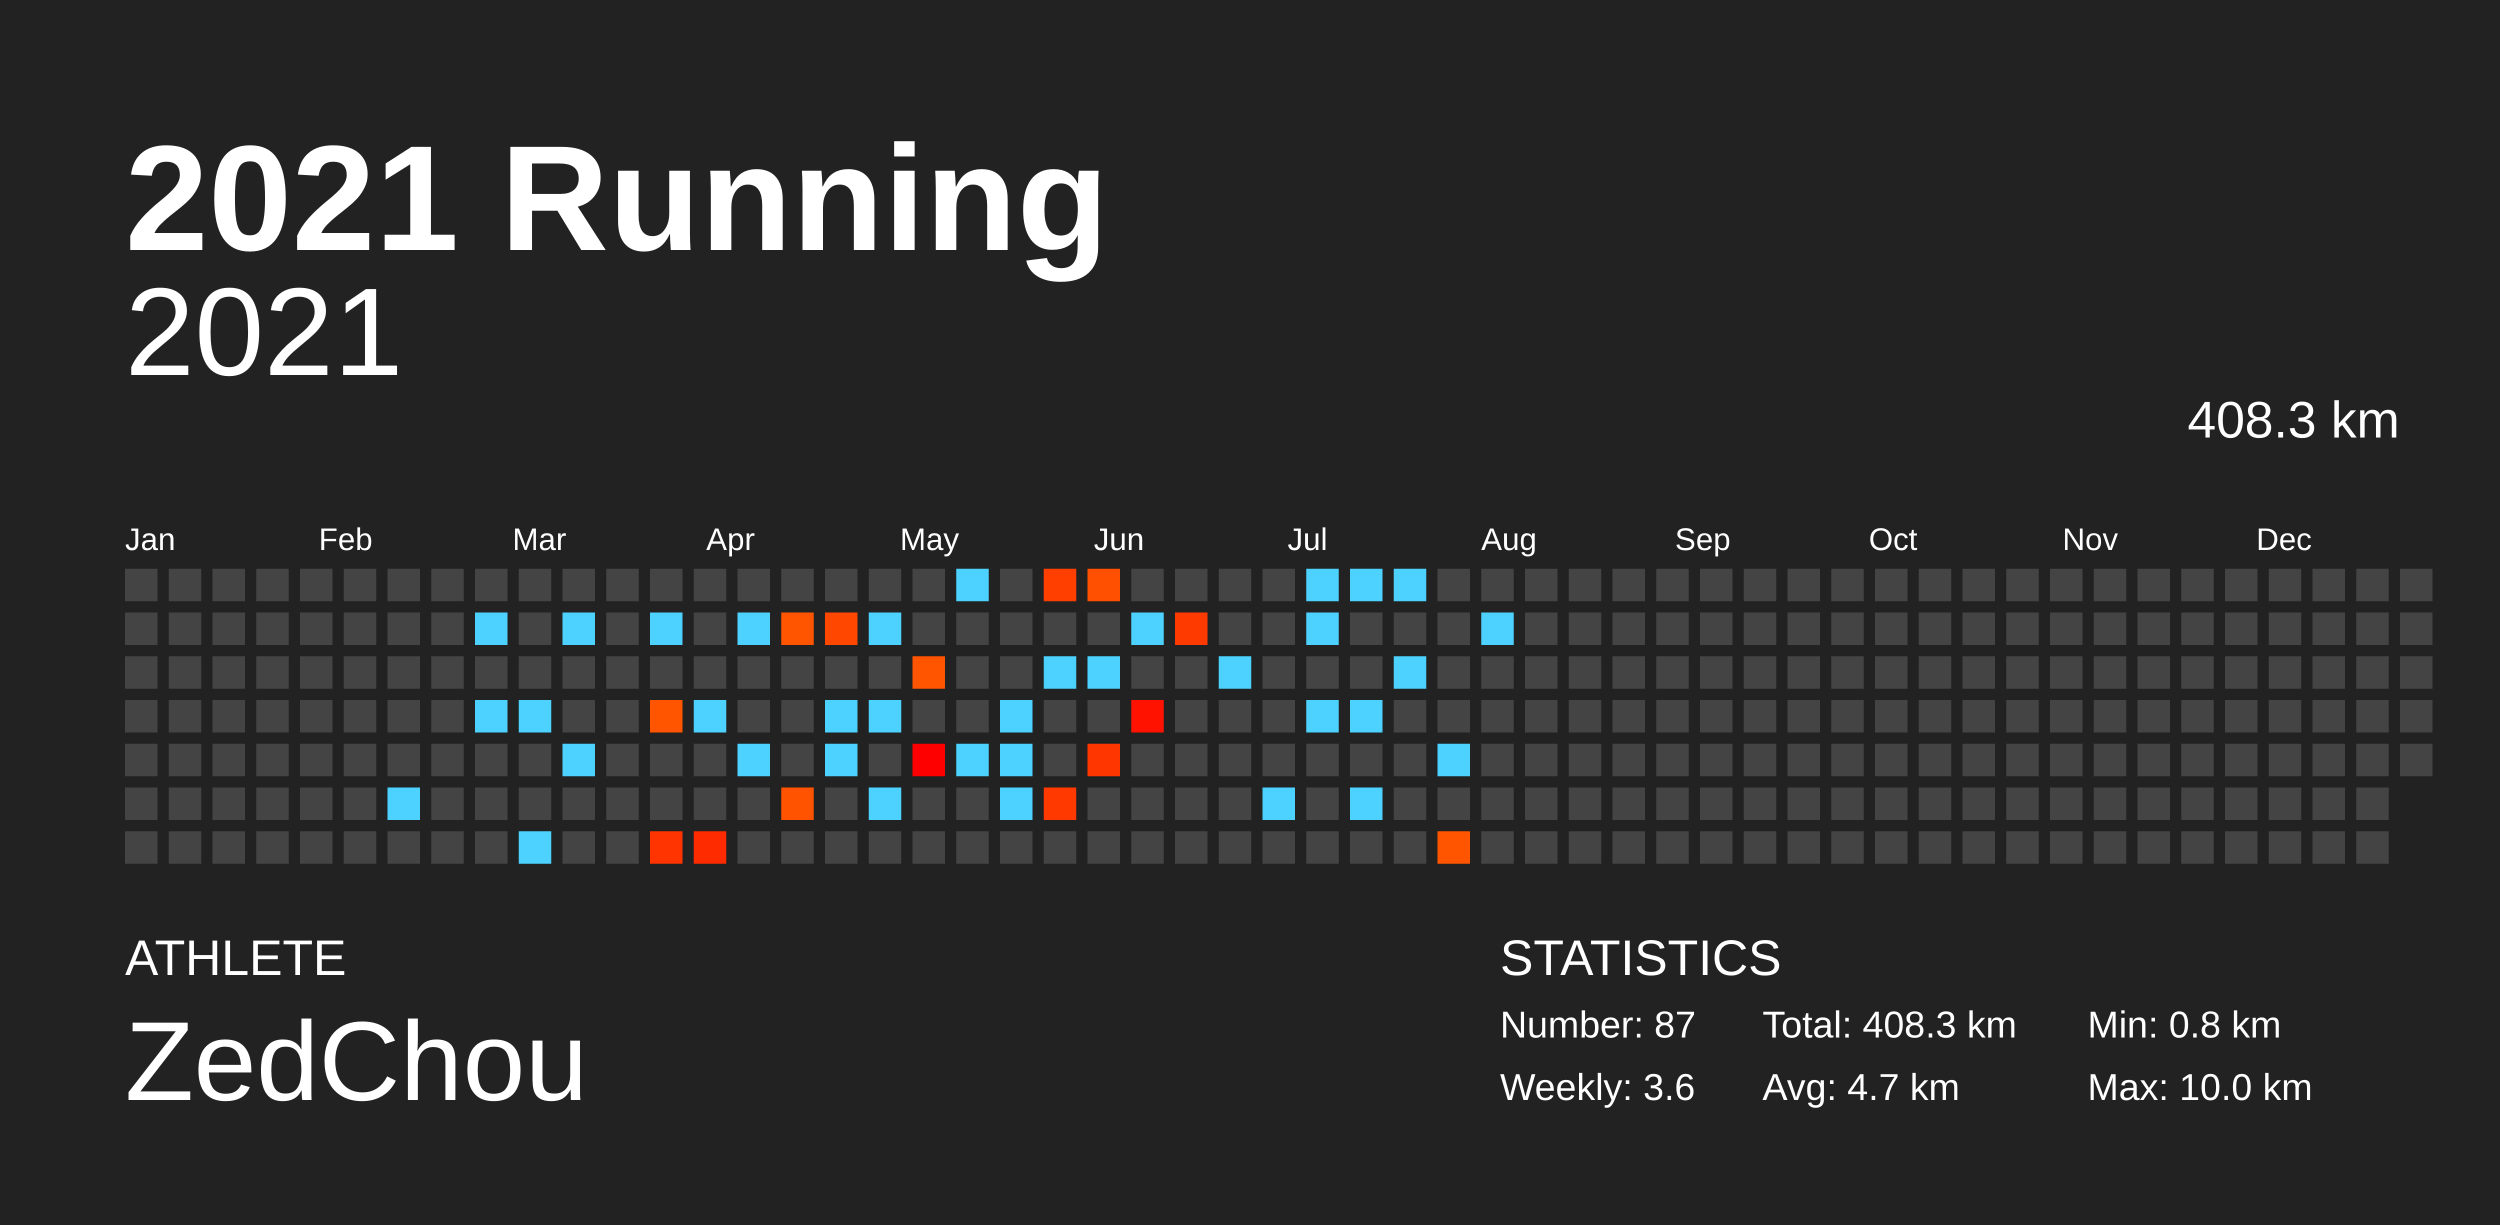
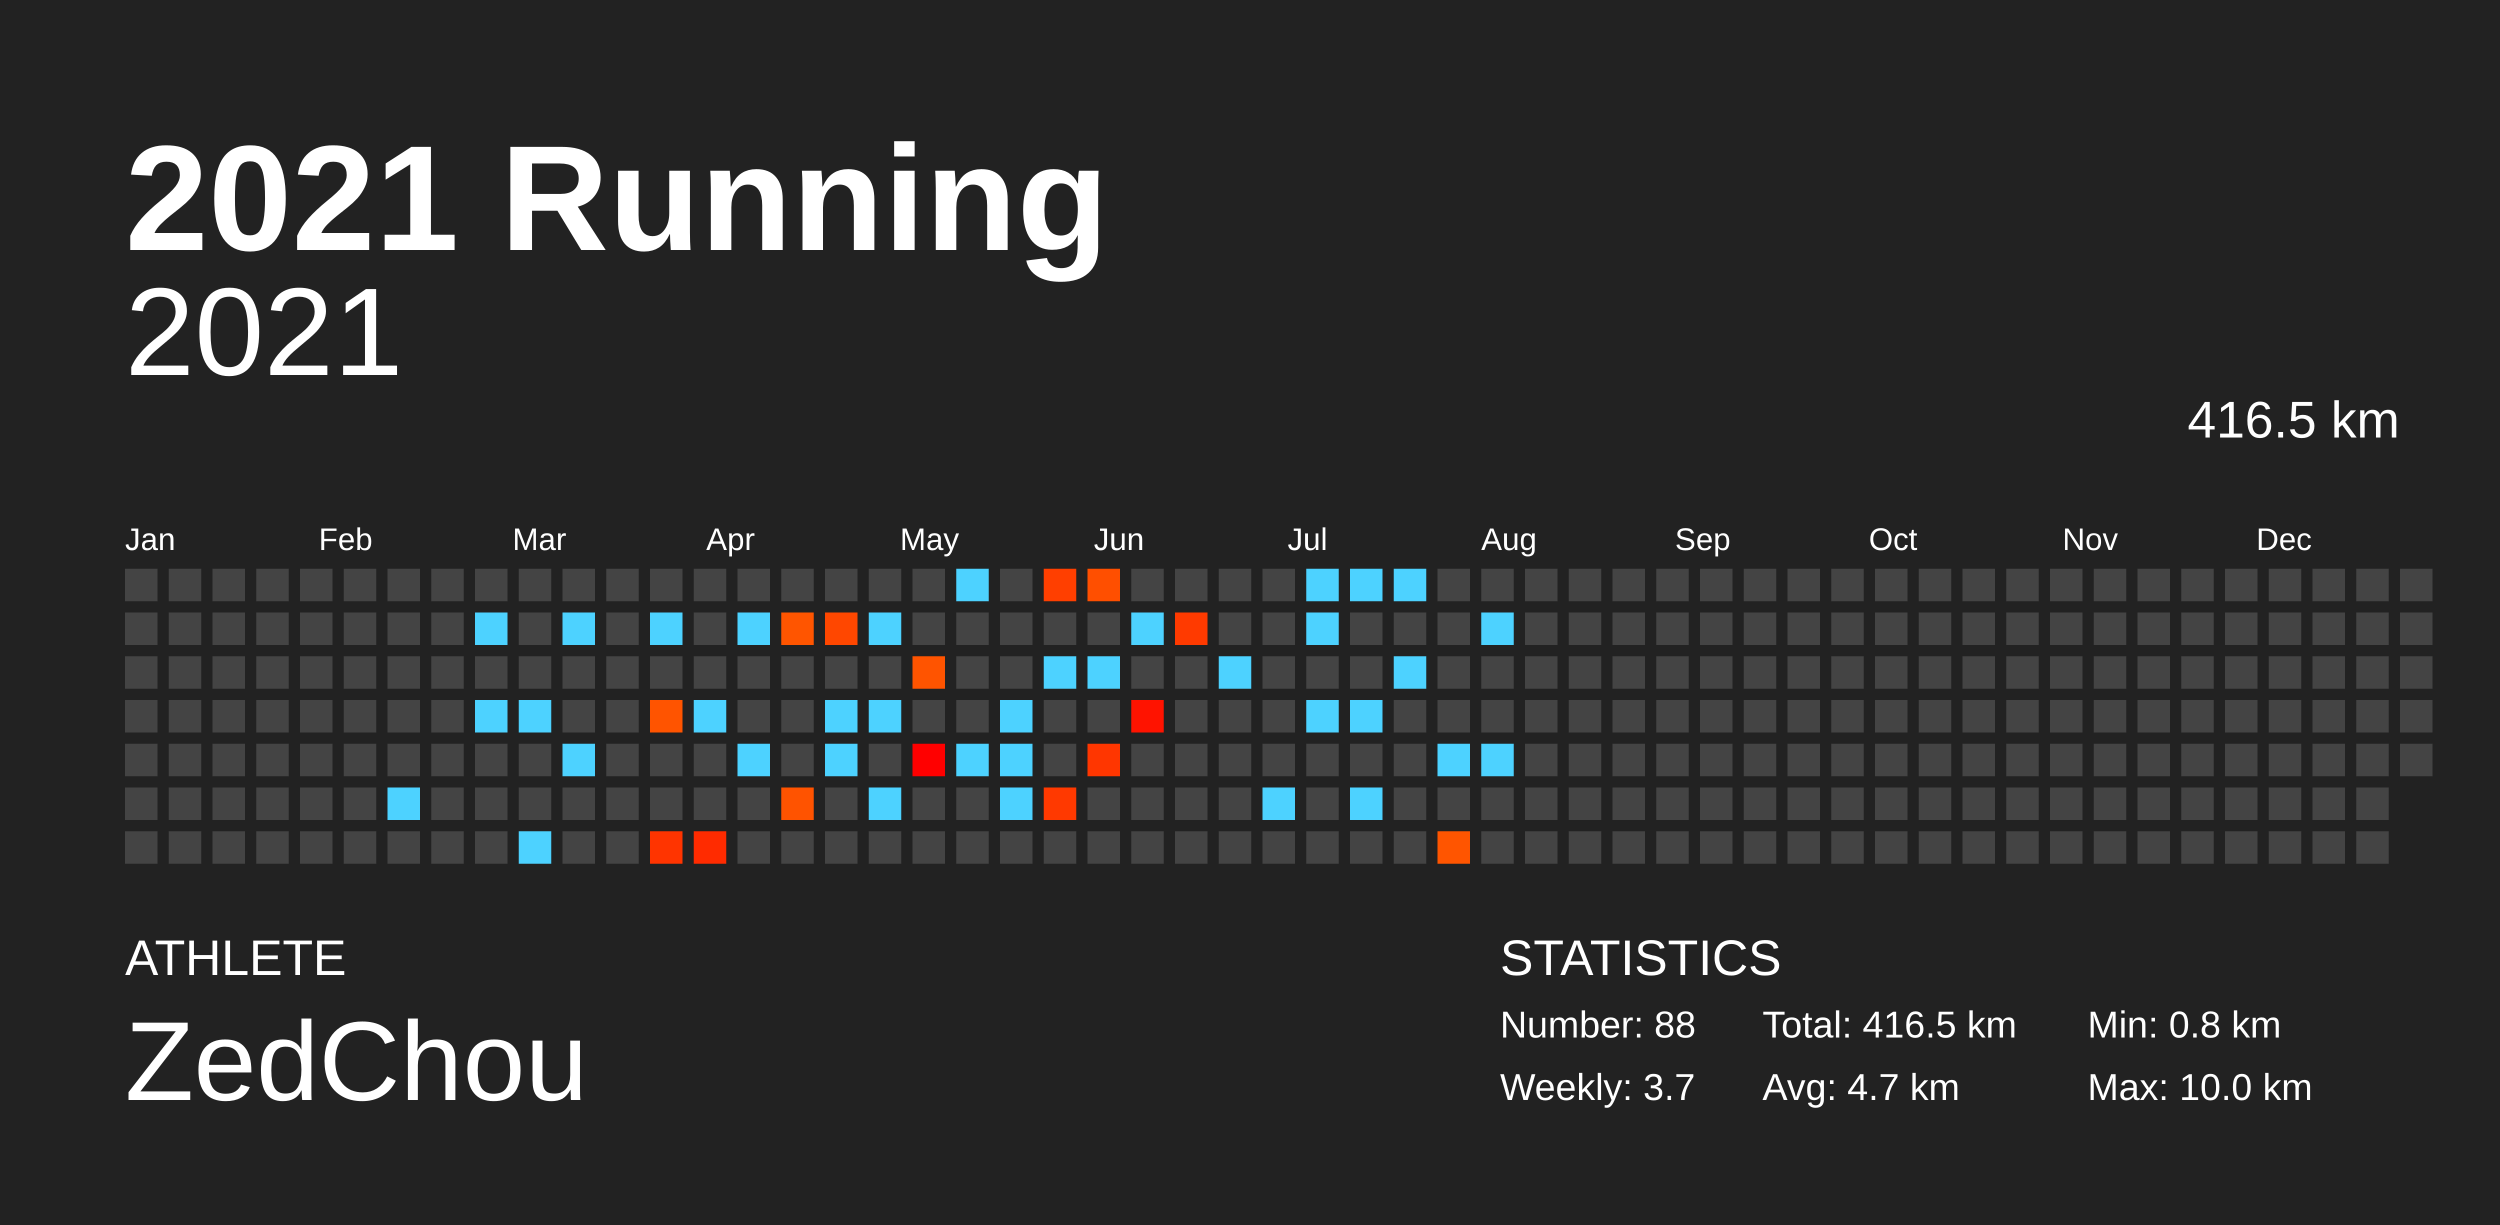
<svg xmlns="http://www.w3.org/2000/svg" baseProfile="full" height="98mm" version="1.1" viewBox="0,0,200,98" width="200mm">
  <defs />
  <rect fill="#222222" height="98" width="200" x="0" y="0" />
  <text fill="#FFFFFF" style="font-size:12px; font-family:Arial; font-weight:bold;" x="10" y="20">2021 Running</text>
  <text fill="#FFFFFF" style="font-size:4px; font-family:Arial" x="10" y="78">ATHLETE</text>
  <text fill="#FFFFFF" style="font-size:9px; font-family:Arial" x="10" y="88">ZedChou</text>
  <text fill="#FFFFFF" style="font-size:4px; font-family:Arial" x="120" y="78">STATISTICS</text>
-   <text fill="#FFFFFF" style="font-size:3px; font-family:Arial" x="120" y="83">Number: 87</text>
-   <text fill="#FFFFFF" style="font-size:3px; font-family:Arial" x="120" y="88">Weekly: 3.6</text>
-   <text fill="#FFFFFF" style="font-size:3px; font-family:Arial" x="141" y="83">Total: 408.3 km</text>
+   <text fill="#FFFFFF" style="font-size:3px; font-family:Arial" x="120" y="83">Number: 88</text>
+   <text fill="#FFFFFF" style="font-size:3px; font-family:Arial" x="120" y="88">Weekly: 3.7</text>
+   <text fill="#FFFFFF" style="font-size:3px; font-family:Arial" x="141" y="83">Total: 416.5 km</text>
  <text fill="#FFFFFF" style="font-size:3px; font-family:Arial" x="141" y="88">Avg: 4.7 km</text>
  <text fill="#FFFFFF" style="font-size:3px; font-family:Arial" x="167" y="83">Min: 0.8 km</text>
  <text fill="#FFFFFF" style="font-size:3px; font-family:Arial" x="167" y="88">Max: 10.0 km</text>
  <text alignment-baseline="hanging" fill="#FFFFFF" style="font-size:10.0px; font-family:Arial;" x="10" y="30">2021</text>
-   <text alignment-baseline="hanging" fill="#FFFFFF" style="font-size:4.125px; font-family:Arial;" x="175" y="35">408.3 km</text>
+   <text alignment-baseline="hanging" fill="#FFFFFF" style="font-size:4.125px; font-family:Arial;" x="175" y="35">416.5 km</text>
  <text fill="#FFFFFF" style="font-size:2.5px; font-family:Arial" x="10.0" y="44">Jan</text>
  <text fill="#FFFFFF" style="font-size:2.5px; font-family:Arial" x="25.5" y="44">Feb</text>
  <text fill="#FFFFFF" style="font-size:2.5px; font-family:Arial" x="41.0" y="44">Mar</text>
  <text fill="#FFFFFF" style="font-size:2.5px; font-family:Arial" x="56.5" y="44">Apr</text>
  <text fill="#FFFFFF" style="font-size:2.5px; font-family:Arial" x="72.0" y="44">May</text>
  <text fill="#FFFFFF" style="font-size:2.5px; font-family:Arial" x="87.5" y="44">Jun</text>
  <text fill="#FFFFFF" style="font-size:2.5px; font-family:Arial" x="103.0" y="44">Jul</text>
  <text fill="#FFFFFF" style="font-size:2.5px; font-family:Arial" x="118.5" y="44">Aug</text>
  <text fill="#FFFFFF" style="font-size:2.5px; font-family:Arial" x="134.0" y="44">Sep</text>
  <text fill="#FFFFFF" style="font-size:2.5px; font-family:Arial" x="149.5" y="44">Oct</text>
  <text fill="#FFFFFF" style="font-size:2.5px; font-family:Arial" x="165.0" y="44">Nov</text>
  <text fill="#FFFFFF" style="font-size:2.5px; font-family:Arial" x="180.5" y="44">Dec</text>
  <rect fill="#444444" height="2.6" width="2.6" x="10.0" y="45.5" />
  <rect fill="#444444" height="2.6" width="2.6" x="10.0" y="49.0" />
  <rect fill="#444444" height="2.6" width="2.6" x="10.0" y="52.5" />
  <rect fill="#444444" height="2.6" width="2.6" x="10.0" y="56.0" />
  <rect fill="#444444" height="2.6" width="2.6" x="10.0" y="59.5" />
  <rect fill="#444444" height="2.6" width="2.6" x="10.0" y="63.0" />
  <rect fill="#444444" height="2.6" width="2.6" x="10.0" y="66.5" />
  <rect fill="#444444" height="2.6" width="2.6" x="13.5" y="45.5" />
  <rect fill="#444444" height="2.6" width="2.6" x="13.5" y="49.0" />
  <rect fill="#444444" height="2.6" width="2.6" x="13.5" y="52.5" />
  <rect fill="#444444" height="2.6" width="2.6" x="13.5" y="56.0" />
  <rect fill="#444444" height="2.6" width="2.6" x="13.5" y="59.5" />
  <rect fill="#444444" height="2.6" width="2.6" x="13.5" y="63.0" />
  <rect fill="#444444" height="2.6" width="2.6" x="13.5" y="66.5" />
  <rect fill="#444444" height="2.6" width="2.6" x="17.0" y="45.5" />
  <rect fill="#444444" height="2.6" width="2.6" x="17.0" y="49.0" />
  <rect fill="#444444" height="2.6" width="2.6" x="17.0" y="52.5" />
  <rect fill="#444444" height="2.6" width="2.6" x="17.0" y="56.0" />
  <rect fill="#444444" height="2.6" width="2.6" x="17.0" y="59.5" />
  <rect fill="#444444" height="2.6" width="2.6" x="17.0" y="63.0" />
  <rect fill="#444444" height="2.6" width="2.6" x="17.0" y="66.5" />
  <rect fill="#444444" height="2.6" width="2.6" x="20.5" y="45.5" />
  <rect fill="#444444" height="2.6" width="2.6" x="20.5" y="49.0" />
  <rect fill="#444444" height="2.6" width="2.6" x="20.5" y="52.5" />
  <rect fill="#444444" height="2.6" width="2.6" x="20.5" y="56.0" />
  <rect fill="#444444" height="2.6" width="2.6" x="20.5" y="59.5" />
  <rect fill="#444444" height="2.6" width="2.6" x="20.5" y="63.0" />
  <rect fill="#444444" height="2.6" width="2.6" x="20.5" y="66.5" />
  <rect fill="#444444" height="2.6" width="2.6" x="24.0" y="45.5" />
  <rect fill="#444444" height="2.6" width="2.6" x="24.0" y="49.0" />
  <rect fill="#444444" height="2.6" width="2.6" x="24.0" y="52.5" />
  <rect fill="#444444" height="2.6" width="2.6" x="24.0" y="56.0" />
  <rect fill="#444444" height="2.6" width="2.6" x="24.0" y="59.5" />
  <rect fill="#444444" height="2.6" width="2.6" x="24.0" y="63.0" />
  <rect fill="#444444" height="2.6" width="2.6" x="24.0" y="66.5" />
  <rect fill="#444444" height="2.6" width="2.6" x="27.5" y="45.5" />
  <rect fill="#444444" height="2.6" width="2.6" x="27.5" y="49.0" />
  <rect fill="#444444" height="2.6" width="2.6" x="27.5" y="52.5" />
  <rect fill="#444444" height="2.6" width="2.6" x="27.5" y="56.0" />
  <rect fill="#444444" height="2.6" width="2.6" x="27.5" y="59.5" />
  <rect fill="#444444" height="2.6" width="2.6" x="27.5" y="63.0" />
  <rect fill="#444444" height="2.6" width="2.6" x="27.5" y="66.5" />
  <rect fill="#444444" height="2.6" width="2.6" x="31.0" y="45.5" />
  <rect fill="#444444" height="2.6" width="2.6" x="31.0" y="49.0" />
  <rect fill="#444444" height="2.6" width="2.6" x="31.0" y="52.5" />
  <rect fill="#444444" height="2.6" width="2.6" x="31.0" y="56.0" />
  <rect fill="#444444" height="2.6" width="2.6" x="31.0" y="59.5" />
  <rect fill="#4dd2ff" height="2.6" width="2.6" x="31.0" y="63.0" />
  <rect fill="#444444" height="2.6" width="2.6" x="31.0" y="66.5" />
  <rect fill="#444444" height="2.6" width="2.6" x="34.5" y="45.5" />
  <rect fill="#444444" height="2.6" width="2.6" x="34.5" y="49.0" />
  <rect fill="#444444" height="2.6" width="2.6" x="34.5" y="52.5" />
  <rect fill="#444444" height="2.6" width="2.6" x="34.5" y="56.0" />
  <rect fill="#444444" height="2.6" width="2.6" x="34.5" y="59.5" />
  <rect fill="#444444" height="2.6" width="2.6" x="34.5" y="63.0" />
  <rect fill="#444444" height="2.6" width="2.6" x="34.5" y="66.5" />
  <rect fill="#444444" height="2.6" width="2.6" x="38.0" y="45.5" />
  <rect fill="#4dd2ff" height="2.6" width="2.6" x="38.0" y="49.0" />
  <rect fill="#444444" height="2.6" width="2.6" x="38.0" y="52.5" />
  <rect fill="#4dd2ff" height="2.6" width="2.6" x="38.0" y="56.0" />
  <rect fill="#444444" height="2.6" width="2.6" x="38.0" y="59.5" />
  <rect fill="#444444" height="2.6" width="2.6" x="38.0" y="63.0" />
  <rect fill="#444444" height="2.6" width="2.6" x="38.0" y="66.5" />
  <rect fill="#444444" height="2.6" width="2.6" x="41.5" y="45.5" />
  <rect fill="#444444" height="2.6" width="2.6" x="41.5" y="49.0" />
  <rect fill="#444444" height="2.6" width="2.6" x="41.5" y="52.5" />
  <rect fill="#4dd2ff" height="2.6" width="2.6" x="41.5" y="56.0" />
  <rect fill="#444444" height="2.6" width="2.6" x="41.5" y="59.5" />
  <rect fill="#444444" height="2.6" width="2.6" x="41.5" y="63.0" />
  <rect fill="#4dd2ff" height="2.6" width="2.6" x="41.5" y="66.5" />
  <rect fill="#444444" height="2.6" width="2.6" x="45.0" y="45.5" />
  <rect fill="#4dd2ff" height="2.6" width="2.6" x="45.0" y="49.0" />
  <rect fill="#444444" height="2.6" width="2.6" x="45.0" y="52.5" />
  <rect fill="#444444" height="2.6" width="2.6" x="45.0" y="56.0" />
  <rect fill="#4dd2ff" height="2.6" width="2.6" x="45.0" y="59.5" />
  <rect fill="#444444" height="2.6" width="2.6" x="45.0" y="63.0" />
  <rect fill="#444444" height="2.6" width="2.6" x="45.0" y="66.5" />
  <rect fill="#444444" height="2.6" width="2.6" x="48.5" y="45.5" />
  <rect fill="#444444" height="2.6" width="2.6" x="48.5" y="49.0" />
  <rect fill="#444444" height="2.6" width="2.6" x="48.5" y="52.5" />
  <rect fill="#444444" height="2.6" width="2.6" x="48.5" y="56.0" />
  <rect fill="#444444" height="2.6" width="2.6" x="48.5" y="59.5" />
  <rect fill="#444444" height="2.6" width="2.6" x="48.5" y="63.0" />
  <rect fill="#444444" height="2.6" width="2.6" x="48.5" y="66.5" />
  <rect fill="#444444" height="2.6" width="2.6" x="52.0" y="45.5" />
  <rect fill="#4dd2ff" height="2.6" width="2.6" x="52.0" y="49.0" />
  <rect fill="#444444" height="2.6" width="2.6" x="52.0" y="52.5" />
  <rect fill="#ff5400" height="2.6" width="2.6" x="52.0" y="56.0" />
  <rect fill="#444444" height="2.6" width="2.6" x="52.0" y="59.5" />
  <rect fill="#444444" height="2.6" width="2.6" x="52.0" y="63.0" />
  <rect fill="#ff3400" height="2.6" width="2.6" x="52.0" y="66.5" />
  <rect fill="#444444" height="2.6" width="2.6" x="55.5" y="45.5" />
  <rect fill="#444444" height="2.6" width="2.6" x="55.5" y="49.0" />
  <rect fill="#444444" height="2.6" width="2.6" x="55.5" y="52.5" />
  <rect fill="#4dd2ff" height="2.6" width="2.6" x="55.5" y="56.0" />
  <rect fill="#444444" height="2.6" width="2.6" x="55.5" y="59.5" />
  <rect fill="#444444" height="2.6" width="2.6" x="55.5" y="63.0" />
  <rect fill="#ff2b00" height="2.6" width="2.6" x="55.5" y="66.5" />
  <rect fill="#444444" height="2.6" width="2.6" x="59.0" y="45.5" />
  <rect fill="#4dd2ff" height="2.6" width="2.6" x="59.0" y="49.0" />
  <rect fill="#444444" height="2.6" width="2.6" x="59.0" y="52.5" />
  <rect fill="#444444" height="2.6" width="2.6" x="59.0" y="56.0" />
  <rect fill="#4dd2ff" height="2.6" width="2.6" x="59.0" y="59.5" />
  <rect fill="#444444" height="2.6" width="2.6" x="59.0" y="63.0" />
  <rect fill="#444444" height="2.6" width="2.6" x="59.0" y="66.5" />
  <rect fill="#444444" height="2.6" width="2.6" x="62.5" y="45.5" />
  <rect fill="#ff5500" height="2.6" width="2.6" x="62.5" y="49.0" />
  <rect fill="#444444" height="2.6" width="2.6" x="62.5" y="52.5" />
  <rect fill="#444444" height="2.6" width="2.6" x="62.5" y="56.0" />
  <rect fill="#444444" height="2.6" width="2.6" x="62.5" y="59.5" />
  <rect fill="#ff5300" height="2.6" width="2.6" x="62.5" y="63.0" />
  <rect fill="#444444" height="2.6" width="2.6" x="62.5" y="66.5" />
  <rect fill="#444444" height="2.6" width="2.6" x="66.0" y="45.5" />
  <rect fill="#ff4700" height="2.6" width="2.6" x="66.0" y="49.0" />
  <rect fill="#444444" height="2.6" width="2.6" x="66.0" y="52.5" />
  <rect fill="#4dd2ff" height="2.6" width="2.6" x="66.0" y="56.0" />
  <rect fill="#4dd2ff" height="2.6" width="2.6" x="66.0" y="59.5" />
  <rect fill="#444444" height="2.6" width="2.6" x="66.0" y="63.0" />
  <rect fill="#444444" height="2.6" width="2.6" x="66.0" y="66.5" />
  <rect fill="#444444" height="2.6" width="2.6" x="69.5" y="45.5" />
  <rect fill="#4dd2ff" height="2.6" width="2.6" x="69.5" y="49.0" />
  <rect fill="#444444" height="2.6" width="2.6" x="69.5" y="52.5" />
  <rect fill="#4dd2ff" height="2.6" width="2.6" x="69.5" y="56.0" />
  <rect fill="#444444" height="2.6" width="2.6" x="69.5" y="59.5" />
  <rect fill="#4dd2ff" height="2.6" width="2.6" x="69.5" y="63.0" />
  <rect fill="#444444" height="2.6" width="2.6" x="69.5" y="66.5" />
  <rect fill="#444444" height="2.6" width="2.6" x="73.0" y="45.5" />
  <rect fill="#444444" height="2.6" width="2.6" x="73.0" y="49.0" />
  <rect fill="#ff5400" height="2.6" width="2.6" x="73.0" y="52.5" />
  <rect fill="#444444" height="2.6" width="2.6" x="73.0" y="56.0" />
  <rect fill="#ff0000" height="2.6" width="2.6" x="73.0" y="59.5" />
  <rect fill="#444444" height="2.6" width="2.6" x="73.0" y="63.0" />
  <rect fill="#444444" height="2.6" width="2.6" x="73.0" y="66.5" />
  <rect fill="#4dd2ff" height="2.6" width="2.6" x="76.5" y="45.5" />
  <rect fill="#444444" height="2.6" width="2.6" x="76.5" y="49.0" />
  <rect fill="#444444" height="2.6" width="2.6" x="76.5" y="52.5" />
  <rect fill="#444444" height="2.6" width="2.6" x="76.5" y="56.0" />
  <rect fill="#4dd2ff" height="2.6" width="2.6" x="76.5" y="59.5" />
  <rect fill="#444444" height="2.6" width="2.6" x="76.5" y="63.0" />
  <rect fill="#444444" height="2.6" width="2.6" x="76.5" y="66.5" />
  <rect fill="#444444" height="2.6" width="2.6" x="80.0" y="45.5" />
  <rect fill="#444444" height="2.6" width="2.6" x="80.0" y="49.0" />
  <rect fill="#444444" height="2.6" width="2.6" x="80.0" y="52.5" />
  <rect fill="#4dd2ff" height="2.6" width="2.6" x="80.0" y="56.0" />
  <rect fill="#4dd2ff" height="2.6" width="2.6" x="80.0" y="59.5" />
  <rect fill="#4dd2ff" height="2.6" width="2.6" x="80.0" y="63.0" />
  <rect fill="#444444" height="2.6" width="2.6" x="80.0" y="66.5" />
  <rect fill="#ff3f00" height="2.6" width="2.6" x="83.5" y="45.5" />
  <rect fill="#444444" height="2.6" width="2.6" x="83.5" y="49.0" />
  <rect fill="#4dd2ff" height="2.6" width="2.6" x="83.5" y="52.5" />
  <rect fill="#444444" height="2.6" width="2.6" x="83.5" y="56.0" />
  <rect fill="#444444" height="2.6" width="2.6" x="83.5" y="59.5" />
  <rect fill="#ff3900" height="2.6" width="2.6" x="83.5" y="63.0" />
  <rect fill="#444444" height="2.6" width="2.6" x="83.5" y="66.5" />
  <rect fill="#ff4f00" height="2.6" width="2.6" x="87.0" y="45.5" />
  <rect fill="#444444" height="2.6" width="2.6" x="87.0" y="49.0" />
  <rect fill="#4dd2ff" height="2.6" width="2.6" x="87.0" y="52.5" />
  <rect fill="#444444" height="2.6" width="2.6" x="87.0" y="56.0" />
  <rect fill="#ff3600" height="2.6" width="2.6" x="87.0" y="59.5" />
  <rect fill="#444444" height="2.6" width="2.6" x="87.0" y="63.0" />
  <rect fill="#444444" height="2.6" width="2.6" x="87.0" y="66.5" />
  <rect fill="#444444" height="2.6" width="2.6" x="90.5" y="45.5" />
  <rect fill="#4dd2ff" height="2.6" width="2.6" x="90.5" y="49.0" />
  <rect fill="#444444" height="2.6" width="2.6" x="90.5" y="52.5" />
  <rect fill="#ff1300" height="2.6" width="2.6" x="90.5" y="56.0" />
  <rect fill="#444444" height="2.6" width="2.6" x="90.5" y="59.5" />
  <rect fill="#444444" height="2.6" width="2.6" x="90.5" y="63.0" />
  <rect fill="#444444" height="2.6" width="2.6" x="90.5" y="66.5" />
  <rect fill="#444444" height="2.6" width="2.6" x="94.0" y="45.5" />
  <rect fill="#ff3a00" height="2.6" width="2.6" x="94.0" y="49.0" />
  <rect fill="#444444" height="2.6" width="2.6" x="94.0" y="52.5" />
  <rect fill="#444444" height="2.6" width="2.6" x="94.0" y="56.0" />
  <rect fill="#444444" height="2.6" width="2.6" x="94.0" y="59.5" />
  <rect fill="#444444" height="2.6" width="2.6" x="94.0" y="63.0" />
  <rect fill="#444444" height="2.6" width="2.6" x="94.0" y="66.5" />
  <rect fill="#444444" height="2.6" width="2.6" x="97.5" y="45.5" />
  <rect fill="#444444" height="2.6" width="2.6" x="97.5" y="49.0" />
  <rect fill="#4dd2ff" height="2.6" width="2.6" x="97.5" y="52.5" />
  <rect fill="#444444" height="2.6" width="2.6" x="97.5" y="56.0" />
  <rect fill="#444444" height="2.6" width="2.6" x="97.5" y="59.5" />
  <rect fill="#444444" height="2.6" width="2.6" x="97.5" y="63.0" />
  <rect fill="#444444" height="2.6" width="2.6" x="97.5" y="66.5" />
  <rect fill="#444444" height="2.6" width="2.6" x="101.0" y="45.5" />
  <rect fill="#444444" height="2.6" width="2.6" x="101.0" y="49.0" />
  <rect fill="#444444" height="2.6" width="2.6" x="101.0" y="52.5" />
  <rect fill="#444444" height="2.6" width="2.6" x="101.0" y="56.0" />
  <rect fill="#444444" height="2.6" width="2.6" x="101.0" y="59.5" />
  <rect fill="#4dd2ff" height="2.6" width="2.6" x="101.0" y="63.0" />
  <rect fill="#444444" height="2.6" width="2.6" x="101.0" y="66.5" />
  <rect fill="#4dd2ff" height="2.6" width="2.6" x="104.5" y="45.5" />
  <rect fill="#4dd2ff" height="2.6" width="2.6" x="104.5" y="49.0" />
  <rect fill="#444444" height="2.6" width="2.6" x="104.5" y="52.5" />
  <rect fill="#4dd2ff" height="2.6" width="2.6" x="104.5" y="56.0" />
  <rect fill="#444444" height="2.6" width="2.6" x="104.5" y="59.5" />
  <rect fill="#444444" height="2.6" width="2.6" x="104.5" y="63.0" />
  <rect fill="#444444" height="2.6" width="2.6" x="104.5" y="66.5" />
  <rect fill="#4dd2ff" height="2.6" width="2.6" x="108.0" y="45.5" />
  <rect fill="#444444" height="2.6" width="2.6" x="108.0" y="49.0" />
  <rect fill="#444444" height="2.6" width="2.6" x="108.0" y="52.5" />
  <rect fill="#4dd2ff" height="2.6" width="2.6" x="108.0" y="56.0" />
  <rect fill="#444444" height="2.6" width="2.6" x="108.0" y="59.5" />
  <rect fill="#4dd2ff" height="2.6" width="2.6" x="108.0" y="63.0" />
  <rect fill="#444444" height="2.6" width="2.6" x="108.0" y="66.5" />
  <rect fill="#4dd2ff" height="2.6" width="2.6" x="111.5" y="45.5" />
  <rect fill="#444444" height="2.6" width="2.6" x="111.5" y="49.0" />
  <rect fill="#4dd2ff" height="2.6" width="2.6" x="111.5" y="52.5" />
  <rect fill="#444444" height="2.6" width="2.6" x="111.5" y="56.0" />
  <rect fill="#444444" height="2.6" width="2.6" x="111.5" y="59.5" />
  <rect fill="#444444" height="2.6" width="2.6" x="111.5" y="63.0" />
  <rect fill="#444444" height="2.6" width="2.6" x="111.5" y="66.5" />
  <rect fill="#444444" height="2.6" width="2.6" x="115.0" y="45.5" />
  <rect fill="#444444" height="2.6" width="2.6" x="115.0" y="49.0" />
  <rect fill="#444444" height="2.6" width="2.6" x="115.0" y="52.5" />
  <rect fill="#444444" height="2.6" width="2.6" x="115.0" y="56.0" />
  <rect fill="#4dd2ff" height="2.6" width="2.6" x="115.0" y="59.5" />
  <rect fill="#444444" height="2.6" width="2.6" x="115.0" y="63.0" />
  <rect fill="#ff5500" height="2.6" width="2.6" x="115.0" y="66.5" />
  <rect fill="#444444" height="2.6" width="2.6" x="118.5" y="45.5" />
  <rect fill="#4dd2ff" height="2.6" width="2.6" x="118.5" y="49.0" />
  <rect fill="#444444" height="2.6" width="2.6" x="118.5" y="52.5" />
  <rect fill="#444444" height="2.6" width="2.6" x="118.5" y="56.0" />
-   <rect fill="#444444" height="2.6" width="2.6" x="118.5" y="59.5" />
+   <rect fill="#4dd2ff" height="2.6" width="2.6" x="118.5" y="59.5" />
  <rect fill="#444444" height="2.6" width="2.6" x="118.5" y="63.0" />
  <rect fill="#444444" height="2.6" width="2.6" x="118.5" y="66.5" />
  <rect fill="#444444" height="2.6" width="2.6" x="122.0" y="45.5" />
  <rect fill="#444444" height="2.6" width="2.6" x="122.0" y="49.0" />
  <rect fill="#444444" height="2.6" width="2.6" x="122.0" y="52.5" />
  <rect fill="#444444" height="2.6" width="2.6" x="122.0" y="56.0" />
  <rect fill="#444444" height="2.6" width="2.6" x="122.0" y="59.5" />
  <rect fill="#444444" height="2.6" width="2.6" x="122.0" y="63.0" />
  <rect fill="#444444" height="2.6" width="2.6" x="122.0" y="66.5" />
  <rect fill="#444444" height="2.6" width="2.6" x="125.5" y="45.5" />
  <rect fill="#444444" height="2.6" width="2.6" x="125.5" y="49.0" />
  <rect fill="#444444" height="2.6" width="2.6" x="125.5" y="52.5" />
  <rect fill="#444444" height="2.6" width="2.6" x="125.5" y="56.0" />
  <rect fill="#444444" height="2.6" width="2.6" x="125.5" y="59.5" />
  <rect fill="#444444" height="2.6" width="2.6" x="125.5" y="63.0" />
  <rect fill="#444444" height="2.6" width="2.6" x="125.5" y="66.5" />
  <rect fill="#444444" height="2.6" width="2.6" x="129.0" y="45.5" />
  <rect fill="#444444" height="2.6" width="2.6" x="129.0" y="49.0" />
  <rect fill="#444444" height="2.6" width="2.6" x="129.0" y="52.5" />
  <rect fill="#444444" height="2.6" width="2.6" x="129.0" y="56.0" />
  <rect fill="#444444" height="2.6" width="2.6" x="129.0" y="59.5" />
  <rect fill="#444444" height="2.6" width="2.6" x="129.0" y="63.0" />
  <rect fill="#444444" height="2.6" width="2.6" x="129.0" y="66.5" />
  <rect fill="#444444" height="2.6" width="2.6" x="132.5" y="45.5" />
  <rect fill="#444444" height="2.6" width="2.6" x="132.5" y="49.0" />
  <rect fill="#444444" height="2.6" width="2.6" x="132.5" y="52.5" />
  <rect fill="#444444" height="2.6" width="2.6" x="132.5" y="56.0" />
  <rect fill="#444444" height="2.6" width="2.6" x="132.5" y="59.5" />
  <rect fill="#444444" height="2.6" width="2.6" x="132.5" y="63.0" />
  <rect fill="#444444" height="2.6" width="2.6" x="132.5" y="66.5" />
  <rect fill="#444444" height="2.6" width="2.6" x="136.0" y="45.5" />
  <rect fill="#444444" height="2.6" width="2.6" x="136.0" y="49.0" />
  <rect fill="#444444" height="2.6" width="2.6" x="136.0" y="52.5" />
  <rect fill="#444444" height="2.6" width="2.6" x="136.0" y="56.0" />
  <rect fill="#444444" height="2.6" width="2.6" x="136.0" y="59.5" />
  <rect fill="#444444" height="2.6" width="2.6" x="136.0" y="63.0" />
  <rect fill="#444444" height="2.6" width="2.6" x="136.0" y="66.5" />
  <rect fill="#444444" height="2.6" width="2.6" x="139.5" y="45.5" />
  <rect fill="#444444" height="2.6" width="2.6" x="139.5" y="49.0" />
  <rect fill="#444444" height="2.6" width="2.6" x="139.5" y="52.5" />
  <rect fill="#444444" height="2.6" width="2.6" x="139.5" y="56.0" />
  <rect fill="#444444" height="2.6" width="2.6" x="139.5" y="59.5" />
  <rect fill="#444444" height="2.6" width="2.6" x="139.5" y="63.0" />
  <rect fill="#444444" height="2.6" width="2.6" x="139.5" y="66.5" />
  <rect fill="#444444" height="2.6" width="2.6" x="143.0" y="45.5" />
  <rect fill="#444444" height="2.6" width="2.6" x="143.0" y="49.0" />
  <rect fill="#444444" height="2.6" width="2.6" x="143.0" y="52.5" />
  <rect fill="#444444" height="2.6" width="2.6" x="143.0" y="56.0" />
  <rect fill="#444444" height="2.6" width="2.6" x="143.0" y="59.5" />
  <rect fill="#444444" height="2.6" width="2.6" x="143.0" y="63.0" />
  <rect fill="#444444" height="2.6" width="2.6" x="143.0" y="66.5" />
  <rect fill="#444444" height="2.6" width="2.6" x="146.5" y="45.5" />
  <rect fill="#444444" height="2.6" width="2.6" x="146.5" y="49.0" />
  <rect fill="#444444" height="2.6" width="2.6" x="146.5" y="52.5" />
  <rect fill="#444444" height="2.6" width="2.6" x="146.5" y="56.0" />
  <rect fill="#444444" height="2.6" width="2.6" x="146.5" y="59.5" />
  <rect fill="#444444" height="2.6" width="2.6" x="146.5" y="63.0" />
  <rect fill="#444444" height="2.6" width="2.6" x="146.5" y="66.5" />
  <rect fill="#444444" height="2.6" width="2.6" x="150.0" y="45.5" />
  <rect fill="#444444" height="2.6" width="2.6" x="150.0" y="49.0" />
  <rect fill="#444444" height="2.6" width="2.6" x="150.0" y="52.5" />
  <rect fill="#444444" height="2.6" width="2.6" x="150.0" y="56.0" />
  <rect fill="#444444" height="2.6" width="2.6" x="150.0" y="59.5" />
  <rect fill="#444444" height="2.6" width="2.6" x="150.0" y="63.0" />
  <rect fill="#444444" height="2.6" width="2.6" x="150.0" y="66.5" />
  <rect fill="#444444" height="2.6" width="2.6" x="153.5" y="45.5" />
  <rect fill="#444444" height="2.6" width="2.6" x="153.5" y="49.0" />
  <rect fill="#444444" height="2.6" width="2.6" x="153.5" y="52.5" />
  <rect fill="#444444" height="2.6" width="2.6" x="153.5" y="56.0" />
  <rect fill="#444444" height="2.6" width="2.6" x="153.5" y="59.5" />
  <rect fill="#444444" height="2.6" width="2.6" x="153.5" y="63.0" />
  <rect fill="#444444" height="2.6" width="2.6" x="153.5" y="66.5" />
  <rect fill="#444444" height="2.6" width="2.6" x="157.0" y="45.5" />
  <rect fill="#444444" height="2.6" width="2.6" x="157.0" y="49.0" />
  <rect fill="#444444" height="2.6" width="2.6" x="157.0" y="52.5" />
  <rect fill="#444444" height="2.6" width="2.6" x="157.0" y="56.0" />
  <rect fill="#444444" height="2.6" width="2.6" x="157.0" y="59.5" />
  <rect fill="#444444" height="2.6" width="2.6" x="157.0" y="63.0" />
  <rect fill="#444444" height="2.6" width="2.6" x="157.0" y="66.5" />
  <rect fill="#444444" height="2.6" width="2.6" x="160.5" y="45.5" />
  <rect fill="#444444" height="2.6" width="2.6" x="160.5" y="49.0" />
  <rect fill="#444444" height="2.6" width="2.6" x="160.5" y="52.5" />
  <rect fill="#444444" height="2.6" width="2.6" x="160.5" y="56.0" />
  <rect fill="#444444" height="2.6" width="2.6" x="160.5" y="59.5" />
  <rect fill="#444444" height="2.6" width="2.6" x="160.5" y="63.0" />
  <rect fill="#444444" height="2.6" width="2.6" x="160.5" y="66.5" />
  <rect fill="#444444" height="2.6" width="2.6" x="164.0" y="45.5" />
  <rect fill="#444444" height="2.6" width="2.6" x="164.0" y="49.0" />
  <rect fill="#444444" height="2.6" width="2.6" x="164.0" y="52.5" />
  <rect fill="#444444" height="2.6" width="2.6" x="164.0" y="56.0" />
  <rect fill="#444444" height="2.6" width="2.6" x="164.0" y="59.5" />
  <rect fill="#444444" height="2.6" width="2.6" x="164.0" y="63.0" />
  <rect fill="#444444" height="2.6" width="2.6" x="164.0" y="66.5" />
  <rect fill="#444444" height="2.6" width="2.6" x="167.5" y="45.5" />
  <rect fill="#444444" height="2.6" width="2.6" x="167.5" y="49.0" />
  <rect fill="#444444" height="2.6" width="2.6" x="167.5" y="52.5" />
  <rect fill="#444444" height="2.6" width="2.6" x="167.5" y="56.0" />
  <rect fill="#444444" height="2.6" width="2.6" x="167.5" y="59.5" />
  <rect fill="#444444" height="2.6" width="2.6" x="167.5" y="63.0" />
  <rect fill="#444444" height="2.6" width="2.6" x="167.5" y="66.5" />
  <rect fill="#444444" height="2.6" width="2.6" x="171.0" y="45.5" />
  <rect fill="#444444" height="2.6" width="2.6" x="171.0" y="49.0" />
  <rect fill="#444444" height="2.6" width="2.6" x="171.0" y="52.5" />
  <rect fill="#444444" height="2.6" width="2.6" x="171.0" y="56.0" />
  <rect fill="#444444" height="2.6" width="2.6" x="171.0" y="59.5" />
  <rect fill="#444444" height="2.6" width="2.6" x="171.0" y="63.0" />
  <rect fill="#444444" height="2.6" width="2.6" x="171.0" y="66.5" />
  <rect fill="#444444" height="2.6" width="2.6" x="174.5" y="45.5" />
  <rect fill="#444444" height="2.6" width="2.6" x="174.5" y="49.0" />
  <rect fill="#444444" height="2.6" width="2.6" x="174.5" y="52.5" />
  <rect fill="#444444" height="2.6" width="2.6" x="174.5" y="56.0" />
  <rect fill="#444444" height="2.6" width="2.6" x="174.5" y="59.5" />
  <rect fill="#444444" height="2.6" width="2.6" x="174.5" y="63.0" />
  <rect fill="#444444" height="2.6" width="2.6" x="174.5" y="66.5" />
  <rect fill="#444444" height="2.6" width="2.6" x="178.0" y="45.5" />
  <rect fill="#444444" height="2.6" width="2.6" x="178.0" y="49.0" />
  <rect fill="#444444" height="2.6" width="2.6" x="178.0" y="52.5" />
  <rect fill="#444444" height="2.6" width="2.6" x="178.0" y="56.0" />
  <rect fill="#444444" height="2.6" width="2.6" x="178.0" y="59.5" />
  <rect fill="#444444" height="2.6" width="2.6" x="178.0" y="63.0" />
  <rect fill="#444444" height="2.6" width="2.6" x="178.0" y="66.5" />
  <rect fill="#444444" height="2.6" width="2.6" x="181.5" y="45.5" />
  <rect fill="#444444" height="2.6" width="2.6" x="181.5" y="49.0" />
  <rect fill="#444444" height="2.6" width="2.6" x="181.5" y="52.5" />
  <rect fill="#444444" height="2.6" width="2.6" x="181.5" y="56.0" />
  <rect fill="#444444" height="2.6" width="2.6" x="181.5" y="59.5" />
  <rect fill="#444444" height="2.6" width="2.6" x="181.5" y="63.0" />
  <rect fill="#444444" height="2.6" width="2.6" x="181.5" y="66.5" />
  <rect fill="#444444" height="2.6" width="2.6" x="185.0" y="45.5" />
  <rect fill="#444444" height="2.6" width="2.6" x="185.0" y="49.0" />
  <rect fill="#444444" height="2.6" width="2.6" x="185.0" y="52.5" />
  <rect fill="#444444" height="2.6" width="2.6" x="185.0" y="56.0" />
  <rect fill="#444444" height="2.6" width="2.6" x="185.0" y="59.5" />
  <rect fill="#444444" height="2.6" width="2.6" x="185.0" y="63.0" />
  <rect fill="#444444" height="2.6" width="2.6" x="185.0" y="66.5" />
  <rect fill="#444444" height="2.6" width="2.6" x="188.5" y="45.5" />
  <rect fill="#444444" height="2.6" width="2.6" x="188.5" y="49.0" />
  <rect fill="#444444" height="2.6" width="2.6" x="188.5" y="52.5" />
  <rect fill="#444444" height="2.6" width="2.6" x="188.5" y="56.0" />
  <rect fill="#444444" height="2.6" width="2.6" x="188.5" y="59.5" />
  <rect fill="#444444" height="2.6" width="2.6" x="188.5" y="63.0" />
  <rect fill="#444444" height="2.6" width="2.6" x="188.5" y="66.5" />
  <rect fill="#444444" height="2.6" width="2.6" x="192.0" y="45.5" />
  <rect fill="#444444" height="2.6" width="2.6" x="192.0" y="49.0" />
  <rect fill="#444444" height="2.6" width="2.6" x="192.0" y="52.5" />
  <rect fill="#444444" height="2.6" width="2.6" x="192.0" y="56.0" />
  <rect fill="#444444" height="2.6" width="2.6" x="192.0" y="59.5" />
</svg>
